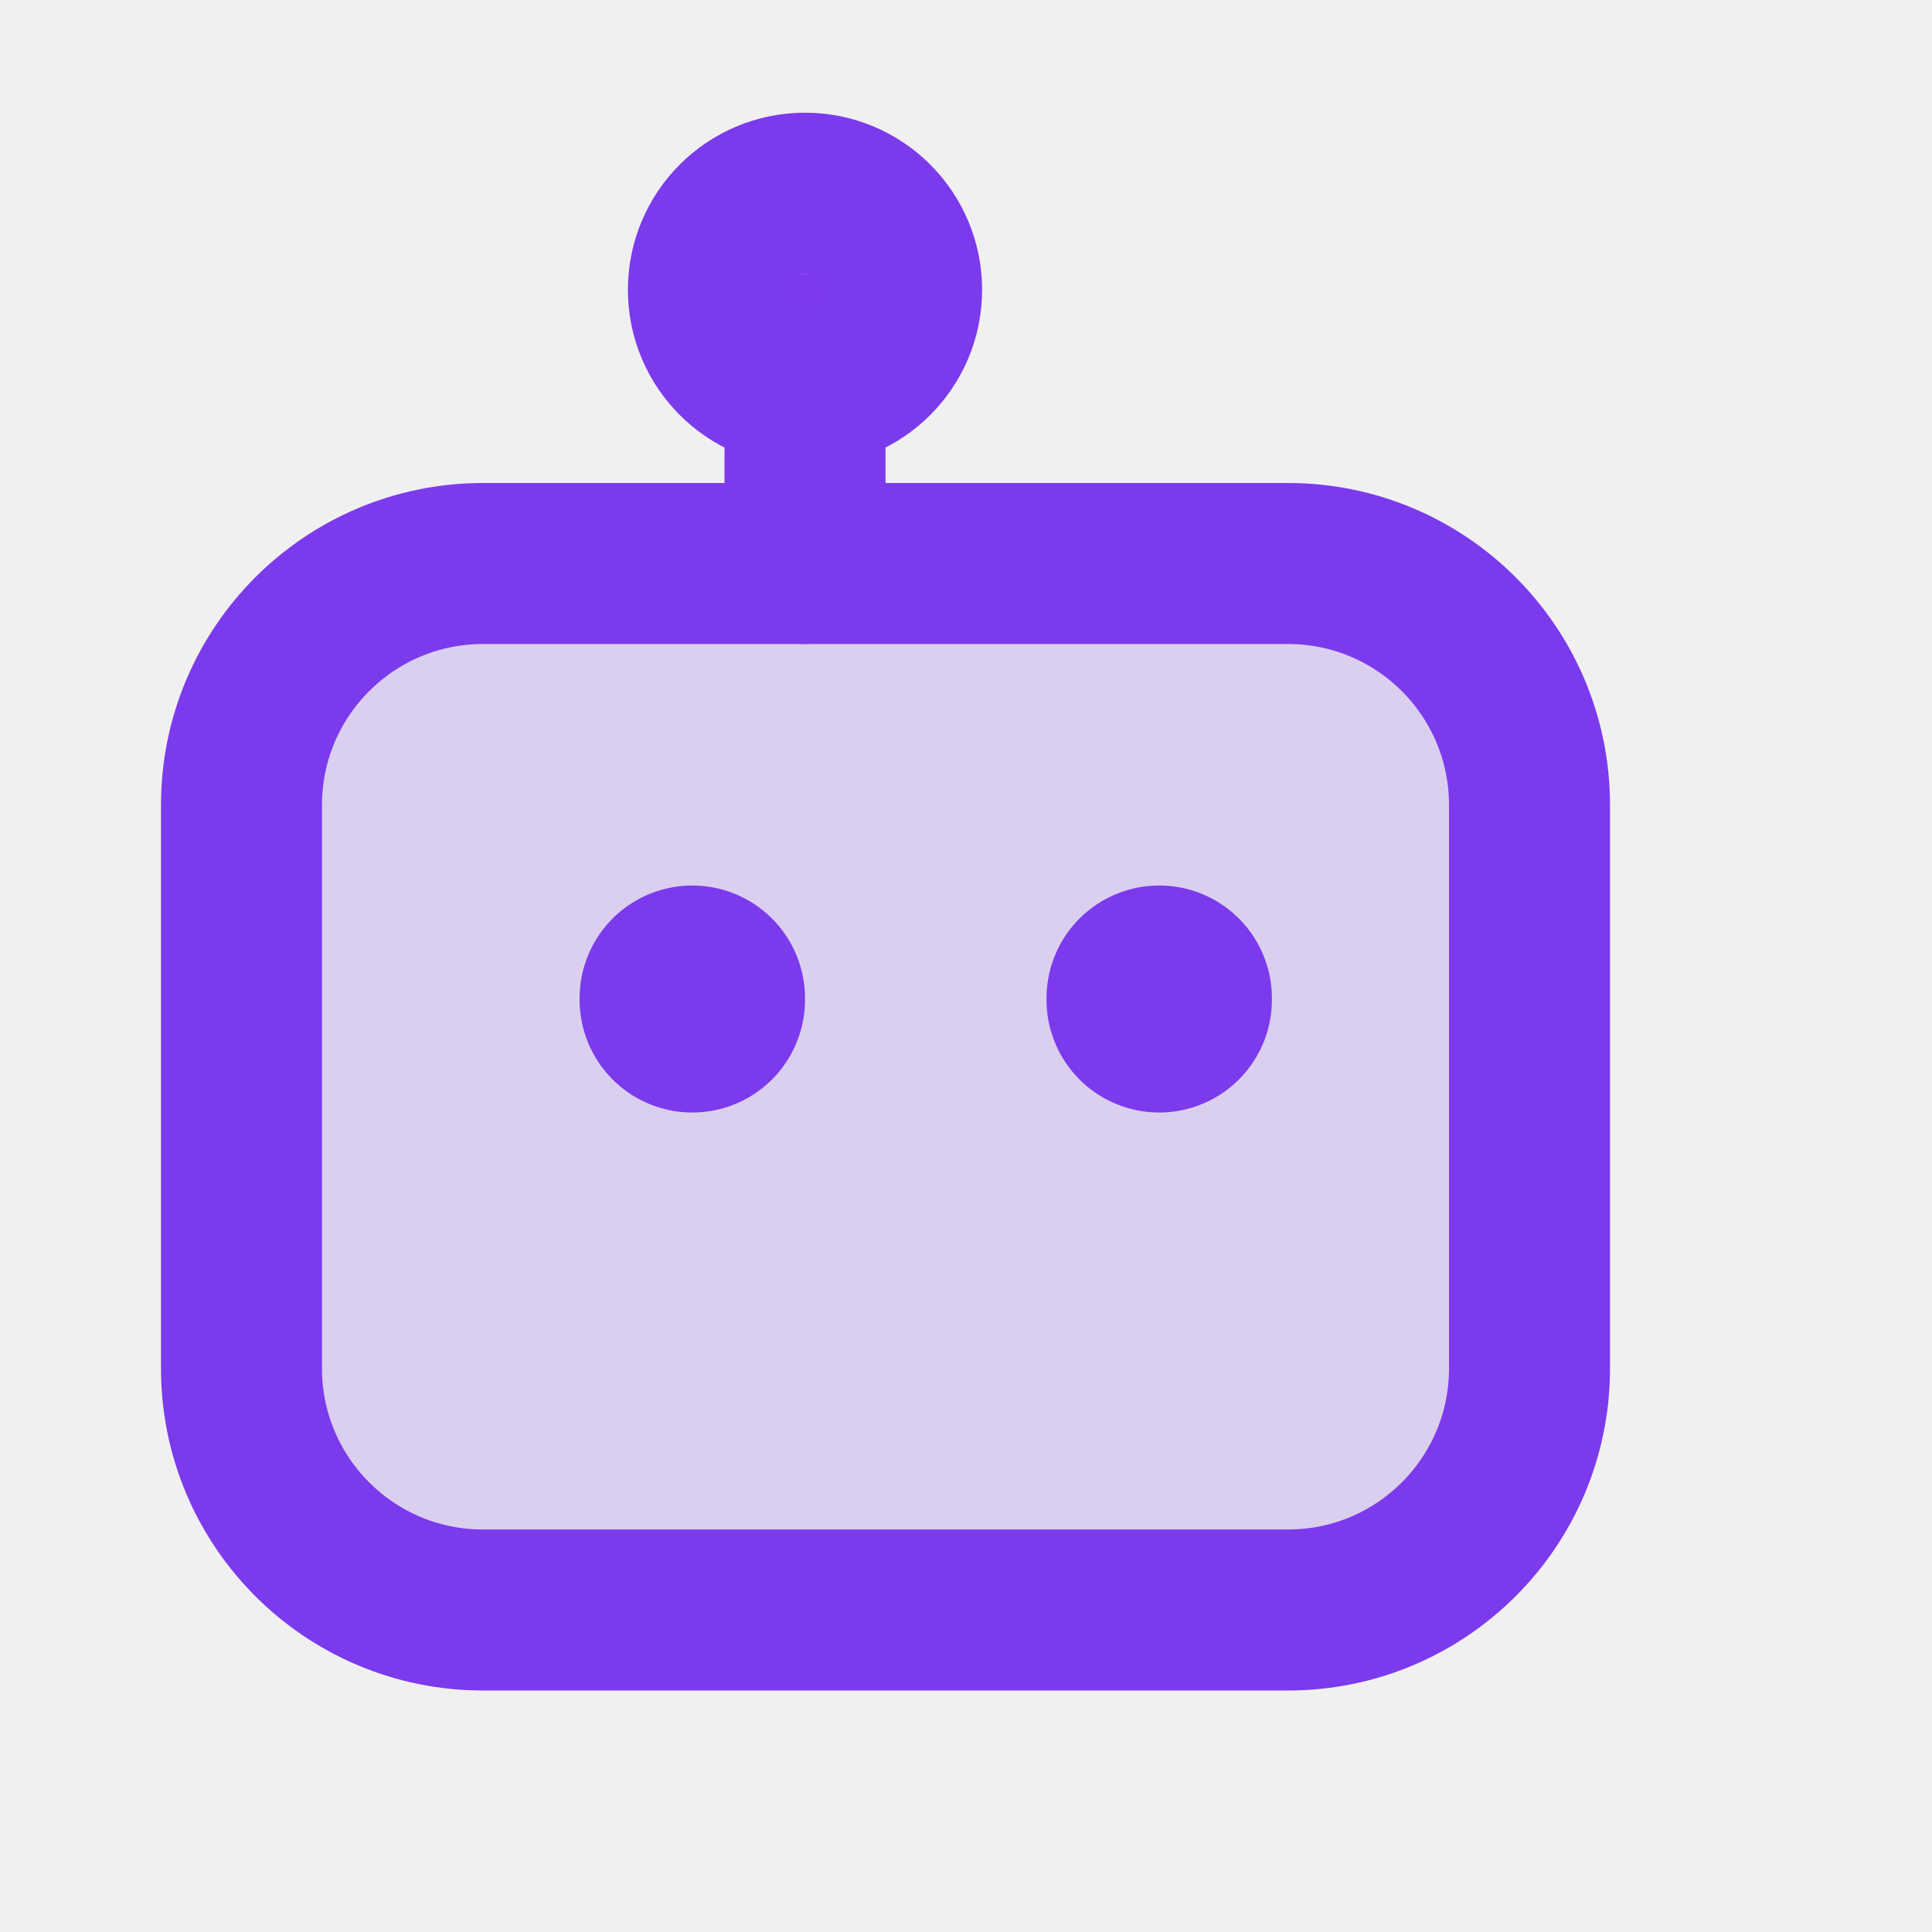
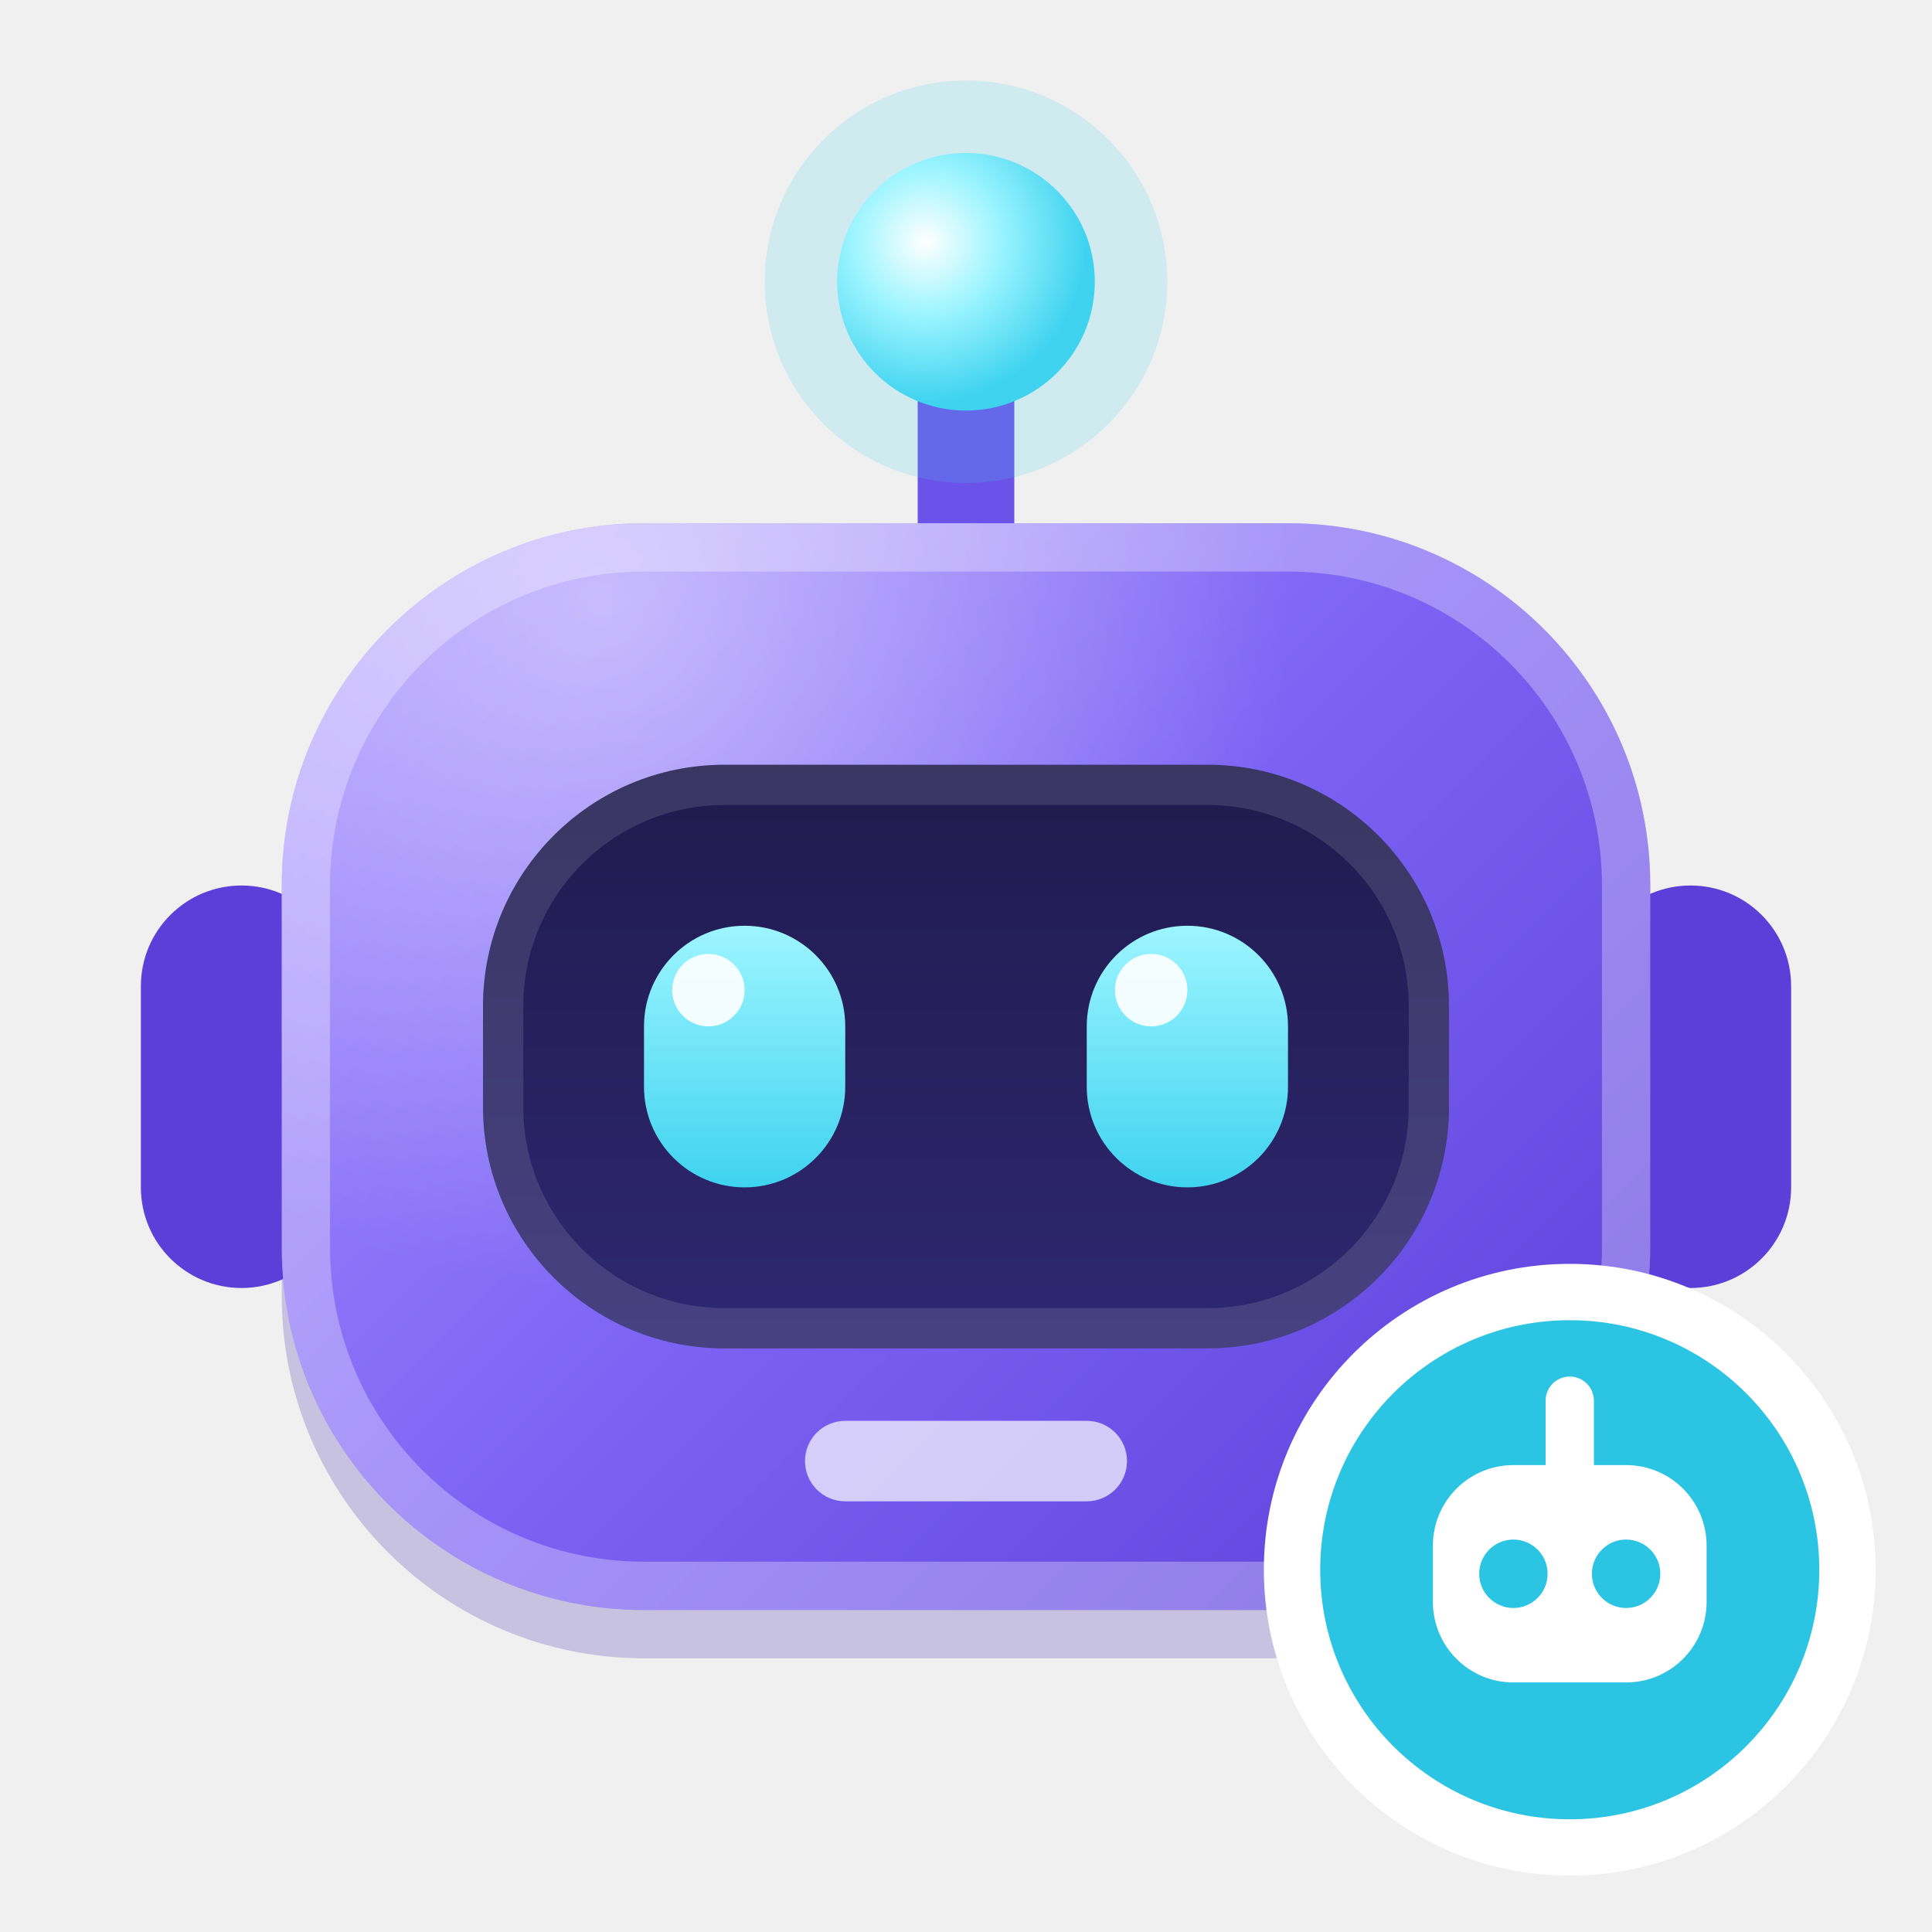
- <svg xmlns="http://www.w3.org/2000/svg" width="12" height="12" viewBox="0 0 12 12" fill="none" stroke="#7C3AED" stroke-width="1" stroke-linecap="round" stroke-linejoin="round">
-   <rect x="1.5" y="3.5" width="8" height="6.5" rx="1.5" fill="#7C3AED" fill-opacity="0.18" />
-   <path d="M4.3 6.2v.01M7.2 6.2v.01" stroke-width="1.4" />
-   <path d="M5 3.5V2.2" />
-   <circle cx="5" cy="1.8" r="0.6" fill="#7C3AED" fill-opacity="0.18" />
+ <svg xmlns="http://www.w3.org/2000/svg" width="48" height="48" viewBox="0 0 48 48" fill="none">
+   <defs>
+     <linearGradient id="head" x1="8" y1="12" x2="38" y2="42" gradientUnits="userSpaceOnUse">
+       <stop offset="0" stop-color="#A895FF" />
+       <stop offset="0.5" stop-color="#7C63F4" />
+       <stop offset="1" stop-color="#5A3FD8" />
+     </linearGradient>
+     <radialGradient id="glow" cx="15" cy="15" r="17" gradientUnits="userSpaceOnUse">
+       <stop offset="0" stop-color="#FFFFFF" stop-opacity="0.45" />
+       <stop offset="1" stop-color="#FFFFFF" stop-opacity="0" />
+     </radialGradient>
+     <linearGradient id="visor" x1="24" y1="19" x2="24" y2="33" gradientUnits="userSpaceOnUse">
+       <stop offset="0" stop-color="#1F1B4D" />
+       <stop offset="1" stop-color="#2E2770" />
+     </linearGradient>
+     <linearGradient id="eye" x1="0" y1="0" x2="0" y2="1">
+       <stop offset="0" stop-color="#9DF5FF" />
+       <stop offset="1" stop-color="#3FD3F0" />
+     </linearGradient>
+     <radialGradient id="bulb" cx="23" cy="6" r="4" gradientUnits="userSpaceOnUse">
+       <stop offset="0" stop-color="#FFFFFF" />
+       <stop offset="0.45" stop-color="#9DF5FF" />
+       <stop offset="1" stop-color="#3FD3F0" />
+     </radialGradient>
+   </defs>
+   <path d="M24 14V9" stroke="#6B52E8" stroke-width="2.4" stroke-linecap="round" />
+   <circle cx="24" cy="7" r="5" fill="#3FD3F0" fill-opacity="0.18" />
+   <circle cx="24" cy="7" r="3.2" fill="url(#bulb)" />
+   <rect x="3.5" y="22" width="5" height="10" rx="2.5" fill="#5A3FD8" />
+   <rect x="39.5" y="22" width="5" height="10" rx="2.5" fill="#5A3FD8" />
+   <rect x="7" y="14.2" width="34" height="27" rx="9" fill="#3A22A8" fill-opacity="0.22" />
+   <rect x="7" y="13" width="34" height="27" rx="9" fill="url(#head)" />
+   <rect x="7" y="13" width="34" height="27" rx="9" fill="url(#glow)" />
+   <rect x="7.6" y="13.6" width="32.8" height="25.8" rx="8.4" stroke="#FFFFFF" stroke-opacity="0.3" stroke-width="1.2" />
+   <rect x="12" y="19" width="24" height="14.5" rx="6" fill="url(#visor)" />
+   <rect x="12.5" y="19.5" width="23" height="13.5" rx="5.5" stroke="#FFFFFF" stroke-opacity="0.12" />
+   <rect x="16" y="23" width="5" height="6.5" rx="2.5" fill="url(#eye)" />
+   <rect x="27" y="23" width="5" height="6.5" rx="2.5" fill="url(#eye)" />
+   <circle cx="17.6" cy="24.6" r="0.9" fill="#FFFFFF" fill-opacity="0.9" />
+   <circle cx="28.6" cy="24.6" r="0.9" fill="#FFFFFF" fill-opacity="0.9" />
+   <rect x="20" y="35.3" width="8" height="2" rx="1" fill="#FFFFFF" fill-opacity="0.7" />
+   <circle cx="39" cy="39" r="7.6" fill="#FFFFFF" />
+   <circle cx="39" cy="39" r="6.2" fill="#2BC4E3" />
+   <rect x="35.6" y="36.4" width="6.8" height="5.4" rx="2" fill="#FFFFFF" />
+   <circle cx="37.6" cy="39.1" r="0.85" fill="#2BC4E3" />
+   <circle cx="40.4" cy="39.1" r="0.85" fill="#2BC4E3" />
+   <path d="M39 36.4v-1.6" stroke="#FFFFFF" stroke-width="1.2" stroke-linecap="round" />
</svg>
